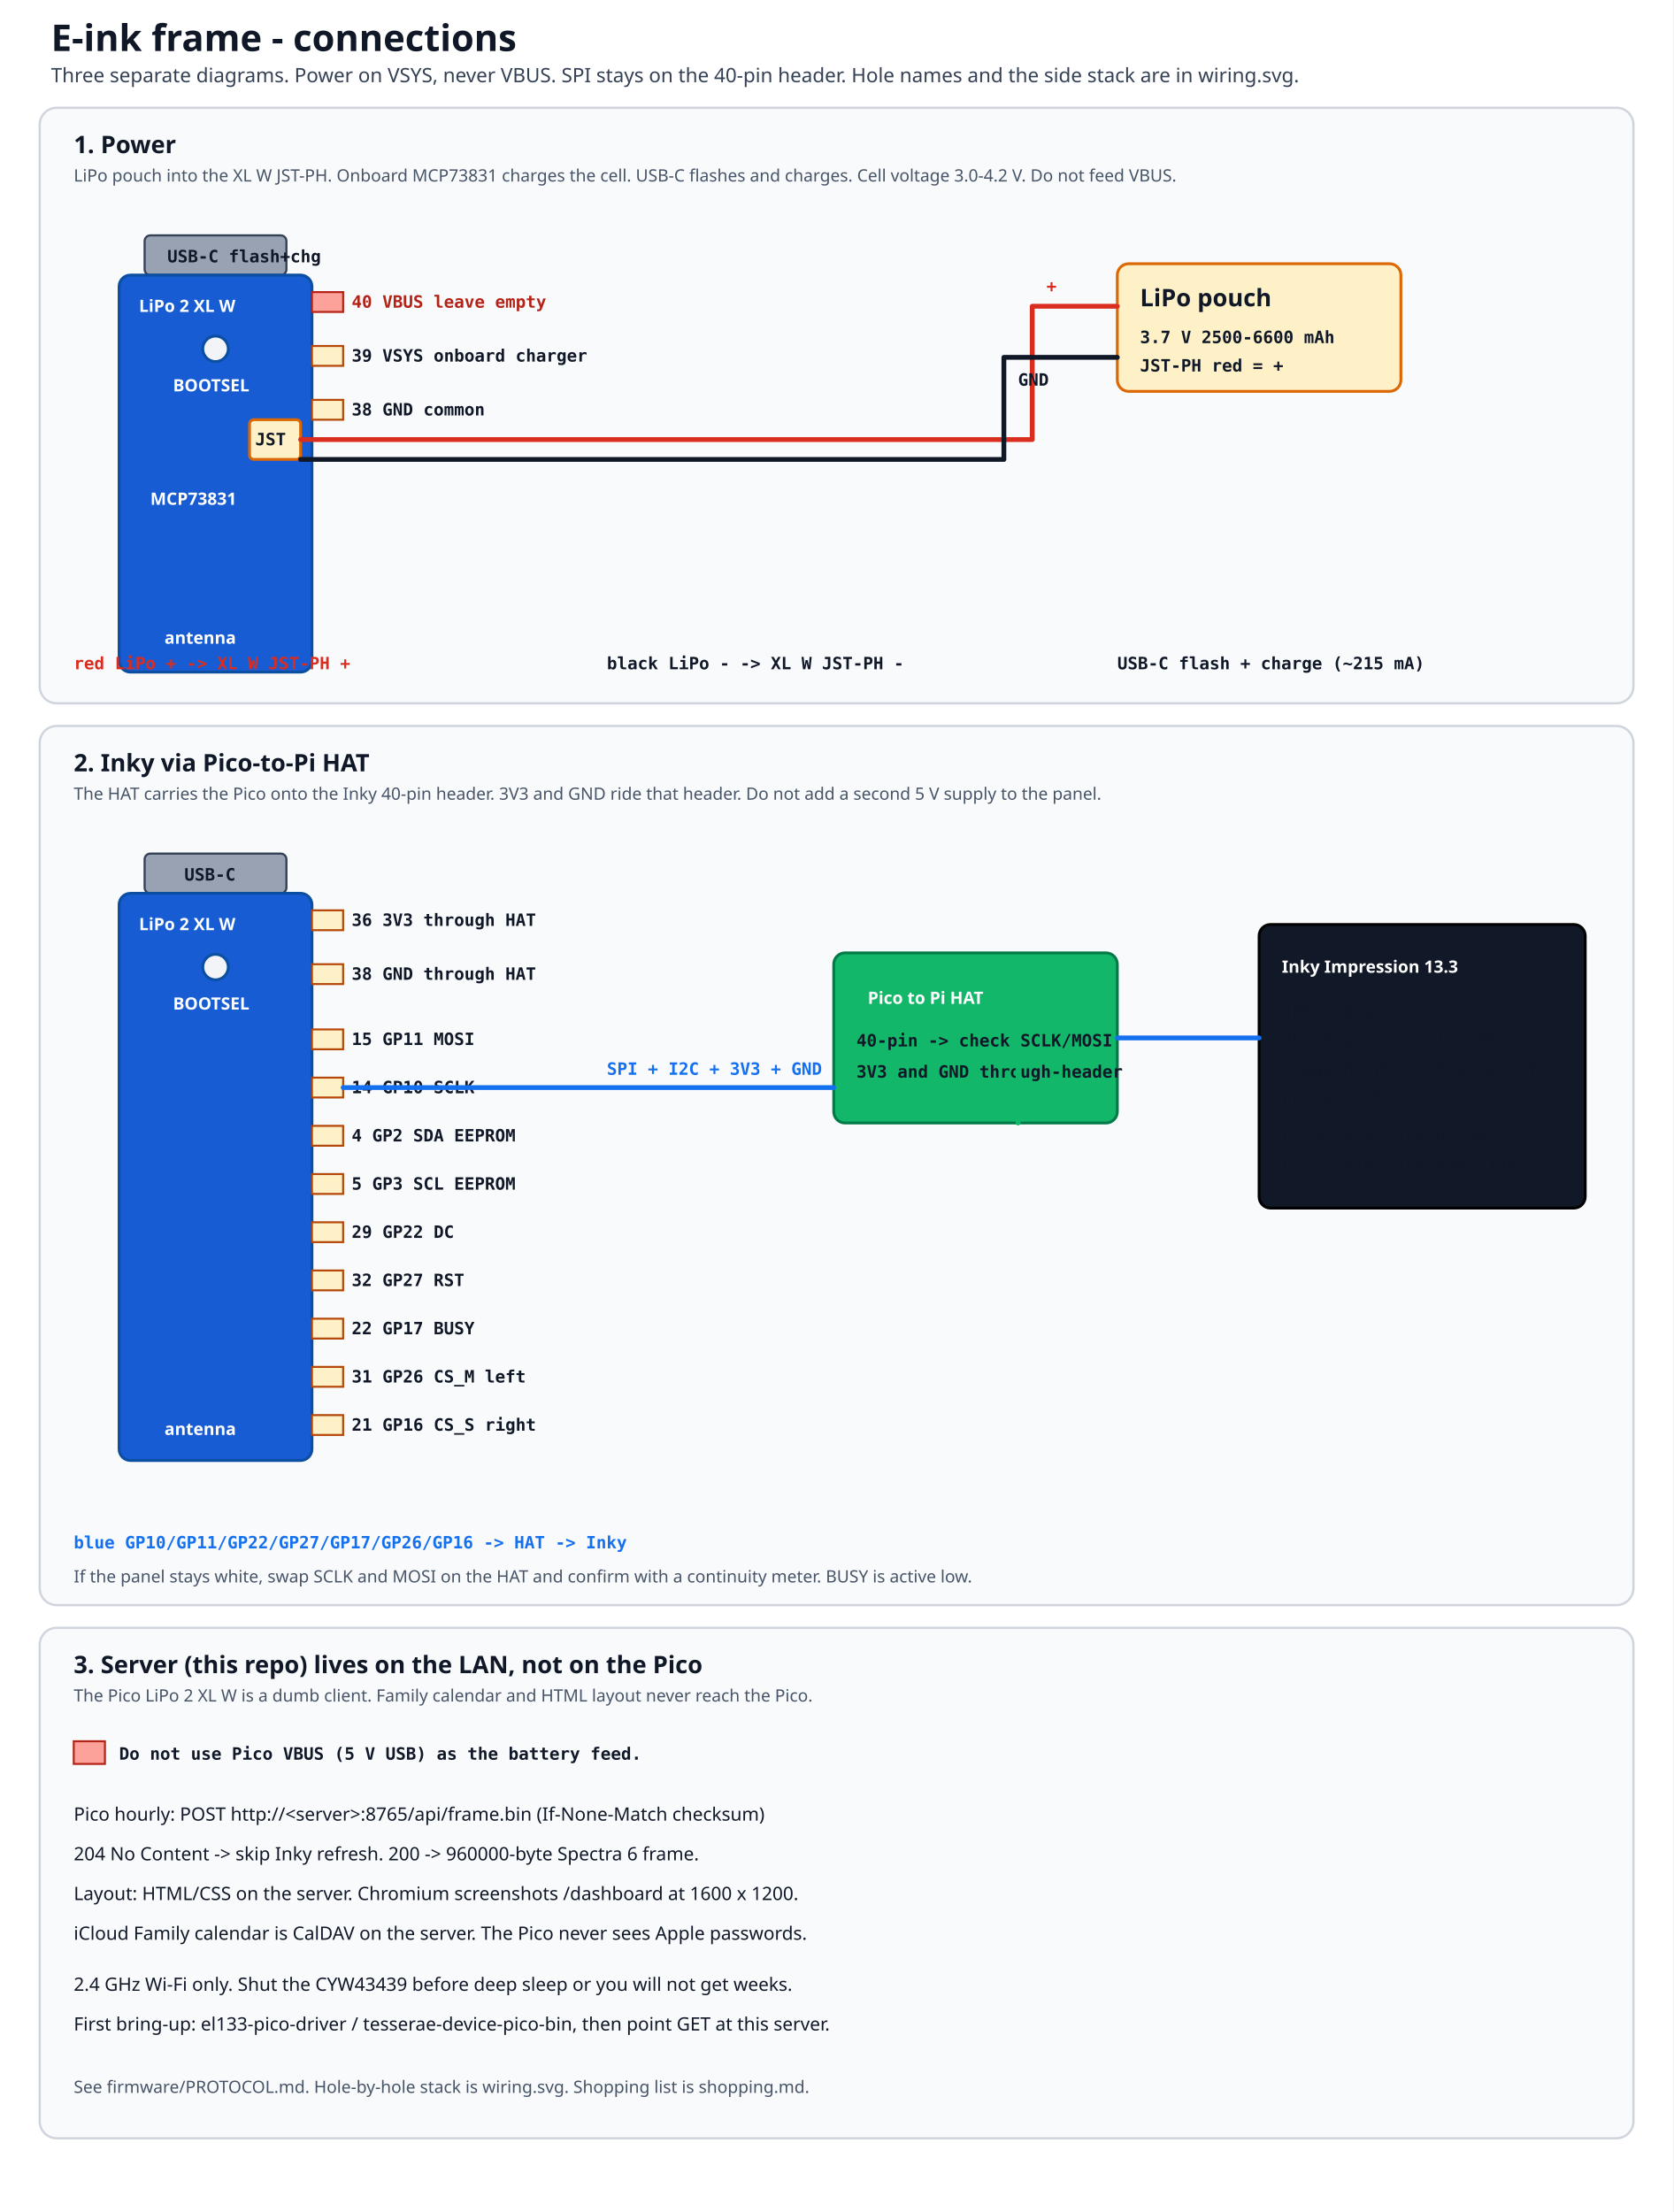
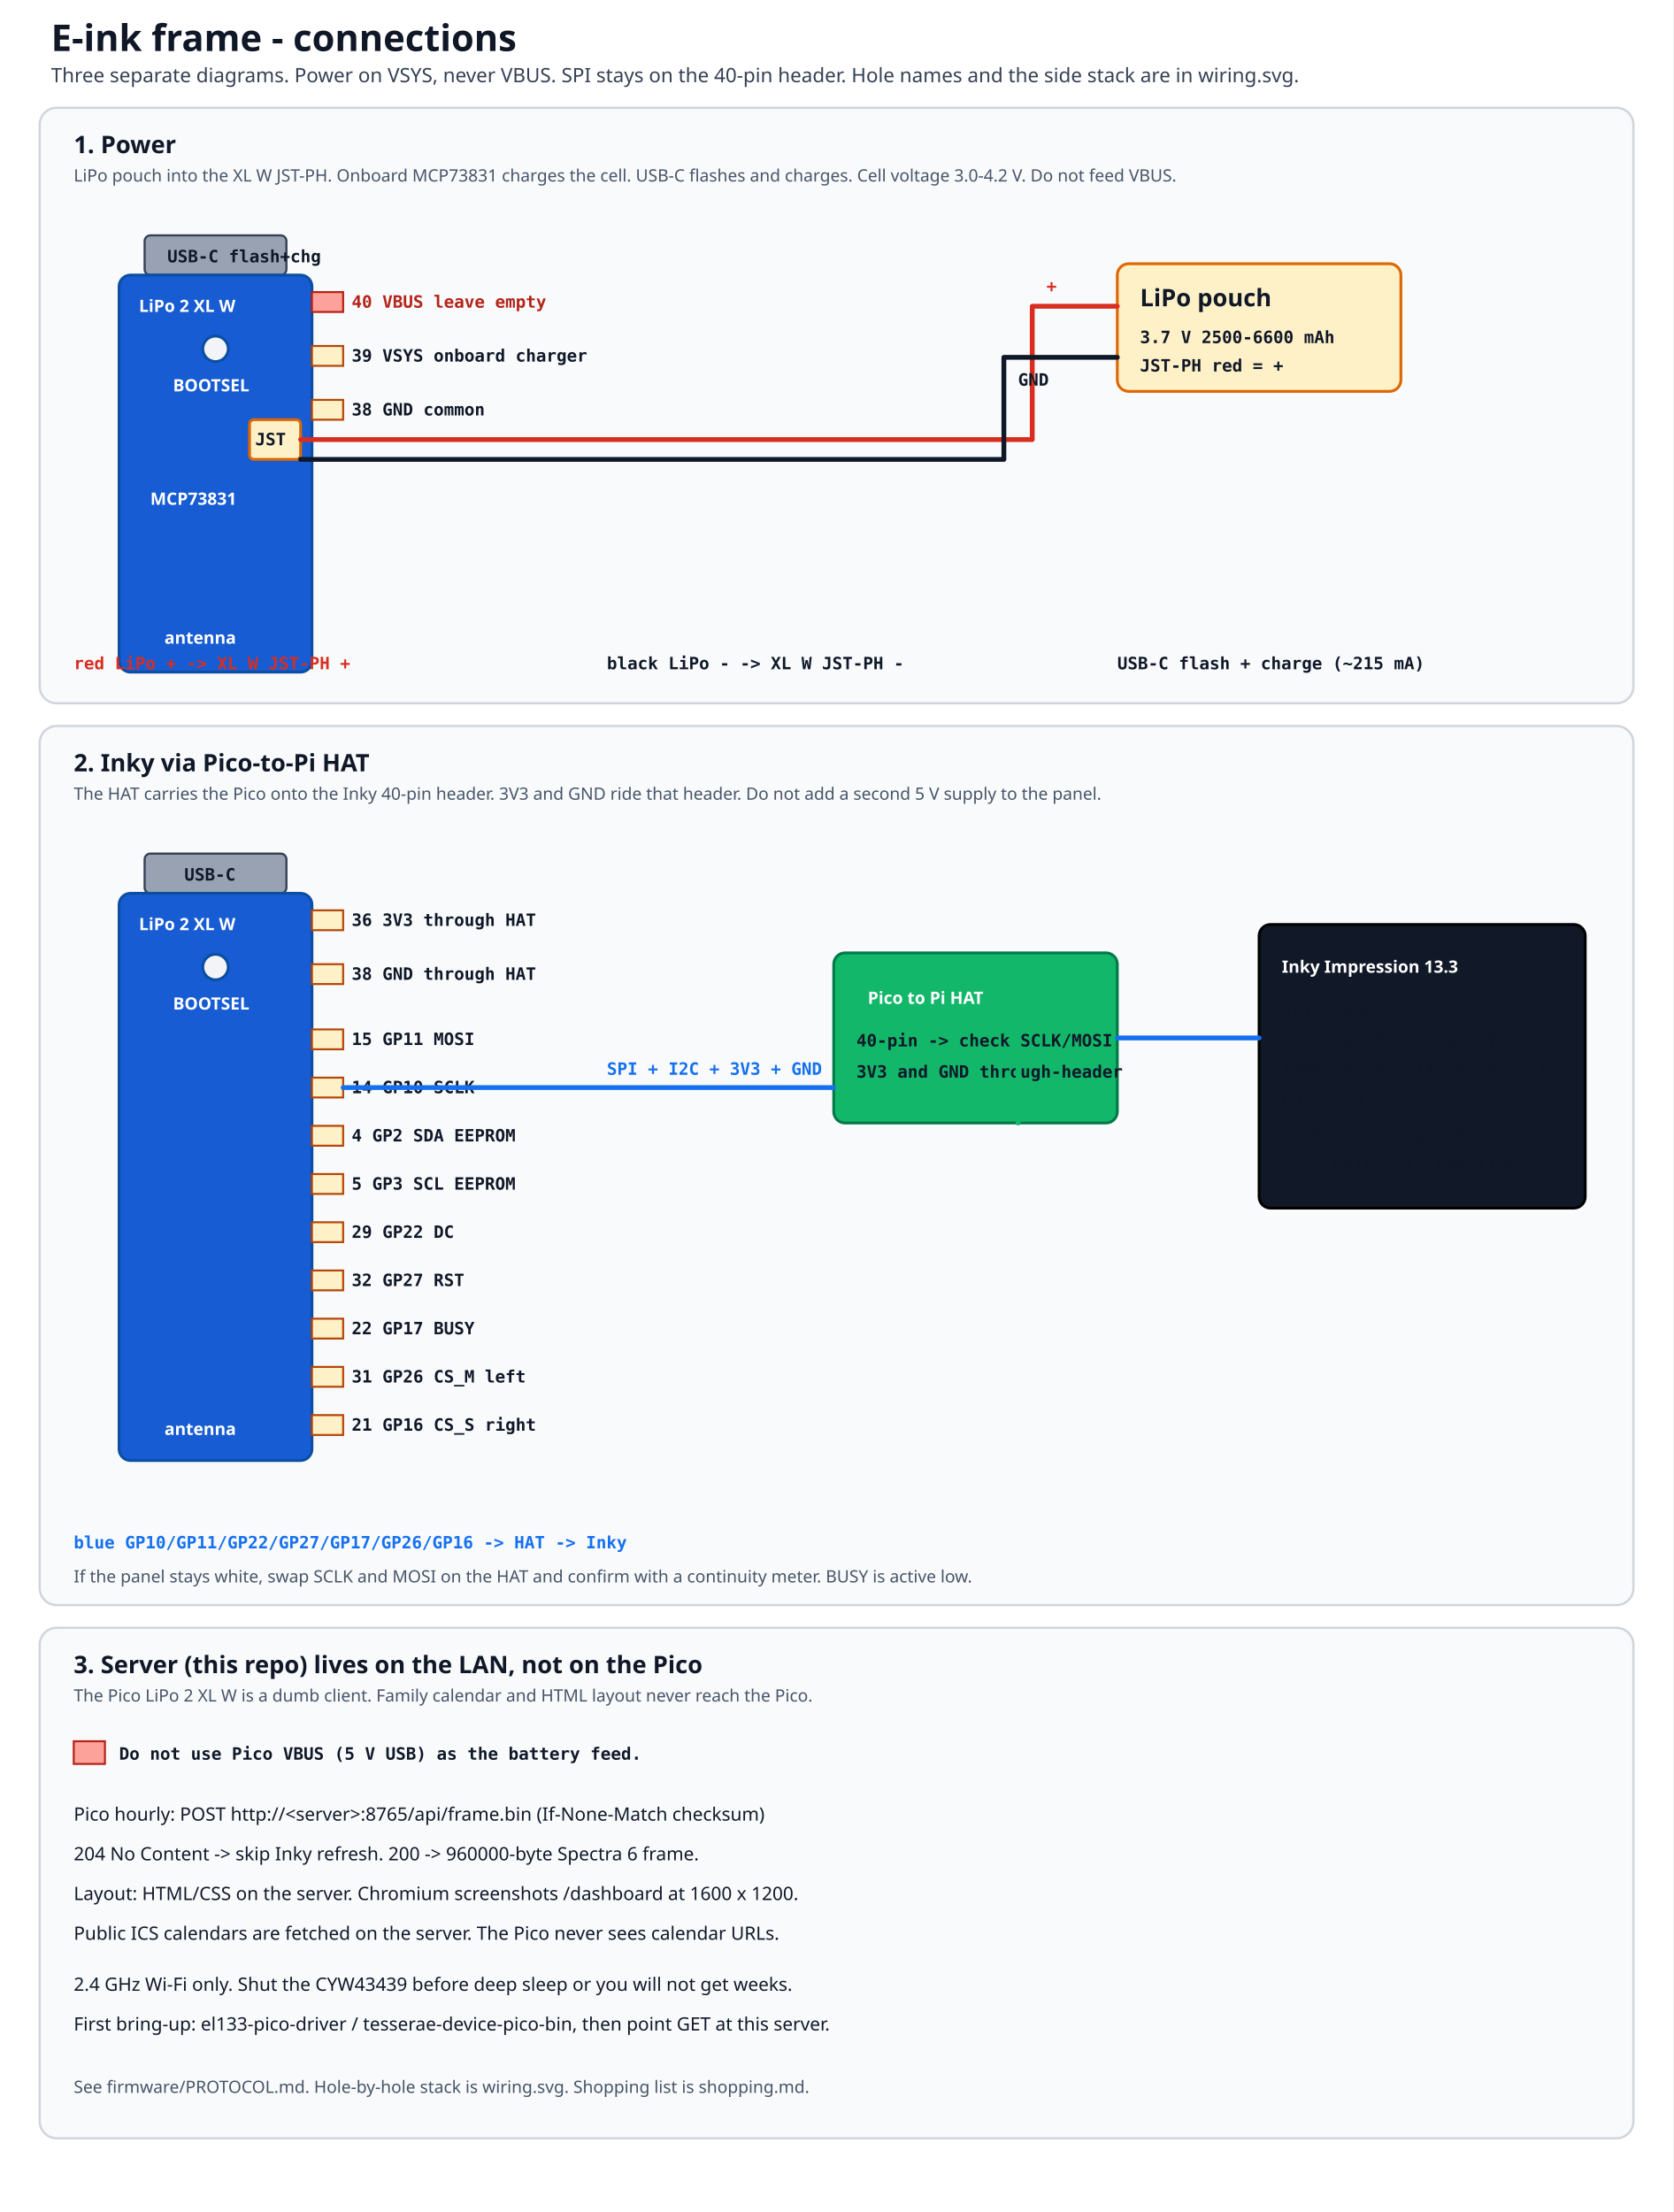
<svg xmlns="http://www.w3.org/2000/svg" width="1180" height="1560" viewBox="0 0 1180 1560" role="img" aria-label="Electrical connections for the e-ink frame: power, Inky SPI pins, and the LAN server">
  <defs>
    <style>
      .bg { fill: #ffffff; }
      .title { font: 700 26px system-ui, sans-serif; fill: #101828; }
      .sub { font: 14px system-ui, sans-serif; fill: #344054; }
      .head { font: 700 17px system-ui, sans-serif; fill: #101828; }
      .text { font: 13px system-ui, sans-serif; fill: #101828; }
      .small { font: 12px system-ui, sans-serif; fill: #475467; }
      .mono { font: 700 12px ui-monospace, SFMono-Regular, Menlo, monospace; fill: #101828; }
      .white { font: 700 12px system-ui, sans-serif; fill: #ffffff; }
      .pico { fill: #175cd3; stroke: #0b4ea2; stroke-width: 2; }
      .usb { fill: #98a2b3; stroke: #344054; stroke-width: 1.5; }
      .pin { fill: #e4e7ec; stroke: #98a2b3; stroke-width: 1; }
      .pin-use { fill: #fef0c7; stroke: #b54708; stroke-width: 1.4; }
      .pin-bad { fill: #fda29b; stroke: #b42318; stroke-width: 1.4; }
      .dot { fill: #101828; }
      .w { fill: none; stroke-width: 3.4; stroke-linecap: round; stroke-linejoin: round; }
      .red { stroke: #d92d20; }
      .blk { stroke: #101828; }
      .blu { stroke: #1570ef; }
      .org { stroke: #dc6803; }
      .grn { stroke: #12b76a; }
      .card { fill: #f8fafc; stroke: #d0d5dd; stroke-width: 1.6; }
      .lipo { fill: #fef0c7; stroke: #dc6803; stroke-width: 2; }
      .hat { fill: #12b76a; stroke: #027a48; stroke-width: 2; }
      .inky { fill: #111827; stroke: #000; stroke-width: 2; }
    </style>
  </defs>
  <rect class="bg" width="1180" height="1560" />
  <text class="title" x="36" y="36">E-ink frame - connections</text>
  <text class="sub" x="36" y="58">Three separate diagrams. Power on VSYS, never VBUS. SPI stays on the 40-pin header. Hole names and the side stack are in wiring.svg.</text>
  <g transform="translate(28,76)">
    <rect class="card" x="0" y="0" width="1124" height="420" rx="12" />
    <text class="head" x="24" y="32">1. Power</text>
    <text class="small" x="24" y="52">LiPo pouch into the XL W JST-PH. Onboard MCP73831 charges the cell. USB-C flashes and charges. Cell voltage 3.0-4.2 V. Do not feed VBUS.</text>
    <rect class="usb" x="74" y="90" width="100" height="28" rx="4" />
    <text class="mono" x="90" y="109">USB-C flash+chg</text>
    <rect class="pico" x="56" y="118" width="136" height="280" rx="8" />
    <text class="white" x="70" y="144">LiPo 2 XL W</text>
    <circle cx="124" cy="170" r="9" fill="#f2f4f7" stroke="#0b4ea2" stroke-width="2" />
    <text class="white" x="94" y="200">BOOTSEL</text>
    <rect class="lipo" x="148" y="220" width="36" height="28" rx="3" />
    <text class="mono" x="152" y="238">JST</text>
    <text class="white" x="78" y="280">MCP73831</text>
    <text class="white" x="88" y="378">antenna</text>
    <rect class="pin-bad" x="192" y="130" width="22" height="14" />
    <text class="mono" x="220" y="141" style="fill:#b42318">40 VBUS  leave empty</text>
    <rect class="pin-use" x="192" y="168" width="22" height="14" />
    <text class="mono" x="220" y="179">39 VSYS  onboard charger</text>
    <rect class="pin-use" x="192" y="206" width="22" height="14" />
    <text class="mono" x="220" y="217">38 GND   common</text>
    <rect class="lipo" x="760" y="110" width="200" height="90" rx="8" />
    <text class="head" x="776" y="140">LiPo pouch</text>
    <text class="mono" x="776" y="166">3.7 V  2500-6600 mAh</text>
    <text class="mono" x="776" y="186">JST-PH  red = +</text>
    <path class="w red" d="M760 140 H700 V234 H184" />
    <path class="w blk" d="M760 176 H680 V248 H184" />
    <text class="mono" x="710" y="130" style="fill:#d92d20">+</text>
    <text class="mono" x="690" y="196">GND</text>
    <text class="mono" x="24" y="396" style="fill:#d92d20">red    LiPo +  -&gt;  XL W JST-PH +</text>
    <text class="mono" x="400" y="396">black  LiPo -  -&gt;  XL W JST-PH -</text>
    <text class="mono" x="760" y="396">USB-C  flash + charge (~215 mA)</text>
  </g>
  <g transform="translate(28,512)">
    <rect class="card" x="0" y="0" width="1124" height="620" rx="12" />
    <text class="head" x="24" y="32">2. Inky via Pico-to-Pi HAT</text>
    <text class="small" x="24" y="52">The HAT carries the Pico onto the Inky 40-pin header. 3V3 and GND ride that header. Do not add a second 5 V supply to the panel.</text>
    <rect class="usb" x="74" y="90" width="100" height="28" rx="4" />
    <text class="mono" x="102" y="109">USB-C</text>
    <rect class="pico" x="56" y="118" width="136" height="400" rx="8" />
    <text class="white" x="70" y="144">LiPo 2 XL W</text>
    <circle cx="124" cy="170" r="9" fill="#f2f4f7" stroke="#0b4ea2" stroke-width="2" />
    <text class="white" x="94" y="200">BOOTSEL</text>
    <text class="white" x="88" y="500">antenna</text>
    <rect class="pin-use" x="192" y="130" width="22" height="14" />
    <text class="mono" x="220" y="141">36 3V3   through HAT</text>
    <rect class="pin-use" x="192" y="168" width="22" height="14" />
    <text class="mono" x="220" y="179">38 GND   through HAT</text>
    <rect class="pin-use" x="192" y="214" width="22" height="14" />
    <text class="mono" x="220" y="225">15 GP11  MOSI</text>
    <rect class="pin-use" x="192" y="248" width="22" height="14" />
    <text class="mono" x="220" y="259">14 GP10  SCLK</text>
    <rect class="pin-use" x="192" y="282" width="22" height="14" />
    <text class="mono" x="220" y="293">4  GP2   SDA EEPROM</text>
    <rect class="pin-use" x="192" y="316" width="22" height="14" />
    <text class="mono" x="220" y="327">5  GP3   SCL EEPROM</text>
    <rect class="pin-use" x="192" y="350" width="22" height="14" />
    <text class="mono" x="220" y="361">29 GP22  DC</text>
    <rect class="pin-use" x="192" y="384" width="22" height="14" />
    <text class="mono" x="220" y="395">32 GP27  RST</text>
    <rect class="pin-use" x="192" y="418" width="22" height="14" />
    <text class="mono" x="220" y="429">22 GP17  BUSY</text>
    <rect class="pin-use" x="192" y="452" width="22" height="14" />
    <text class="mono" x="220" y="463">31 GP26  CS_M  left</text>
    <rect class="pin-use" x="192" y="486" width="22" height="14" />
    <text class="mono" x="220" y="497">21 GP16  CS_S  right</text>
    <rect class="hat" x="560" y="160" width="200" height="120" rx="8" />
    <text class="white" x="584" y="196">Pico to Pi HAT</text>
    <text class="mono" x="576" y="226">40-pin  -&gt;  check SCLK/MOSI</text>
    <text class="mono" x="576" y="248">3V3 and GND through-header</text>
    <rect class="inky" x="860" y="140" width="230" height="200" rx="8" />
    <text class="white" x="876" y="174">Inky Impression 13.3</text>
    <text class="mono" x="876" y="206">SPI + dual CS</text>
    <text class="mono" x="876" y="226">3V3 from Pico via HAT</text>
    <text class="mono" x="876" y="246">image holds with power off</text>
    <text class="mono" x="876" y="266">no extra 5 V</text>
    <text class="mono" x="876" y="294">CS_M GP26  cols 0-599</text>
    <text class="mono" x="876" y="314">CS_S GP16  cols 600-1199</text>
    <path class="w blu" d="M214 255 H560" />
    <path class="w blu" d="M760 220 H860" />
    <path class="w grn" d="M690 280 V220" />
    <text class="mono" x="400" y="246" style="fill:#1570ef">SPI + I2C + 3V3 + GND</text>
    <text class="mono" x="24" y="580" style="fill:#1570ef">blue   GP10/GP11/GP22/GP27/GP17/GP26/GP16  -&gt;  HAT  -&gt;  Inky</text>
    <text class="small" x="24" y="604">If the panel stays white, swap SCLK and MOSI on the HAT and confirm with a continuity meter. BUSY is active low.</text>
  </g>
  <g transform="translate(28,1148)">
    <rect class="card" x="0" y="0" width="1124" height="360" rx="12" />
    <text class="head" x="24" y="32">3. Server (this repo) lives on the LAN, not on the Pico</text>
    <text class="small" x="24" y="52">The Pico LiPo 2 XL W is a dumb client. Family calendar and HTML layout never reach the Pico.</text>
    <rect class="pin-bad" x="24" y="80" width="22" height="16" />
    <text class="mono" x="56" y="93">Do not use Pico VBUS (5 V USB) as the battery feed.</text>
    <text class="text" x="24" y="136">Pico hourly:  POST http://&lt;server&gt;:8765/api/frame.bin  (If-None-Match checksum)</text>
    <text class="text" x="24" y="164">204 No Content  -&gt;  skip Inky refresh.   200  -&gt;  960000-byte Spectra 6 frame.</text>
    <text class="text" x="24" y="192">Layout: HTML/CSS on the server. Chromium screenshots /dashboard at 1600 x 1200.</text>
-     <text class="text" x="24" y="220">iCloud Family calendar is CalDAV on the server. The Pico never sees Apple passwords.</text>
+     <text class="text" x="24" y="220">Public ICS calendars are fetched on the server. The Pico never sees calendar URLs.</text>
    <text class="text" x="24" y="256">2.4 GHz Wi-Fi only. Shut the CYW43439 before deep sleep or you will not get weeks.</text>
    <text class="text" x="24" y="284">First bring-up: el133-pico-driver / tesserae-device-pico-bin, then point GET at this server.</text>
    <text class="small" x="24" y="328">See firmware/PROTOCOL.md. Hole-by-hole stack is wiring.svg. Shopping list is shopping.md.</text>
  </g>
</svg>
